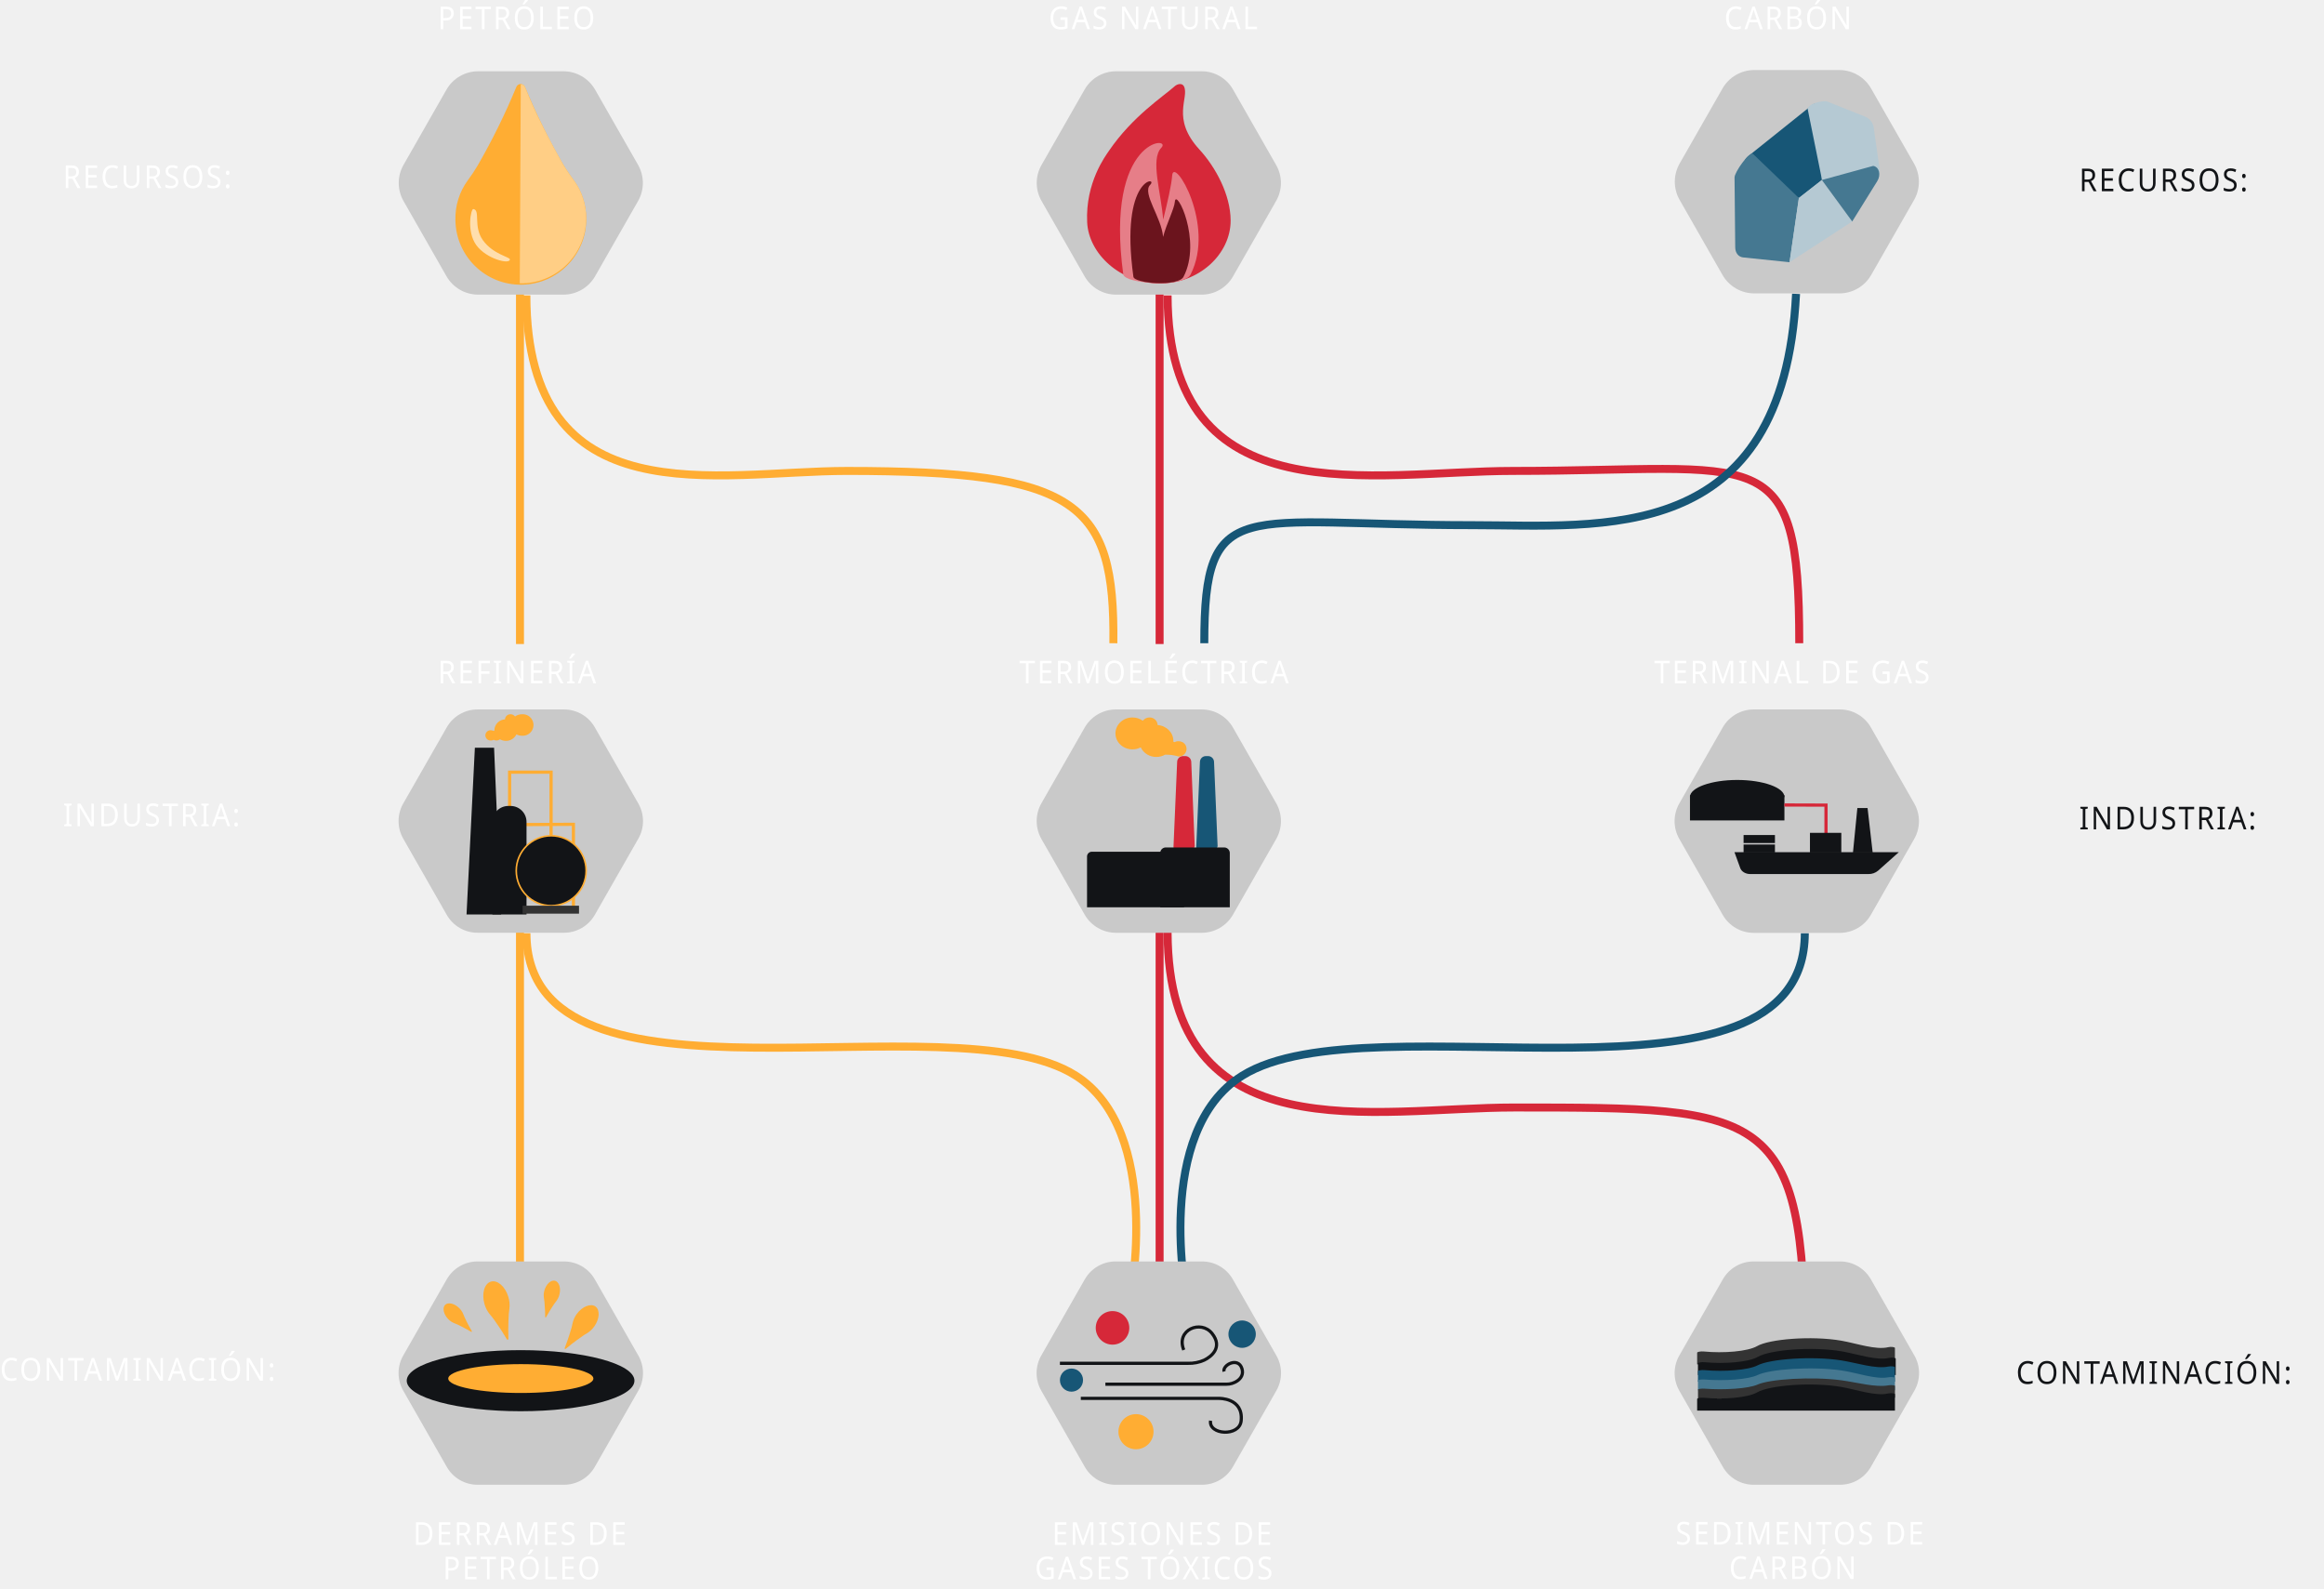
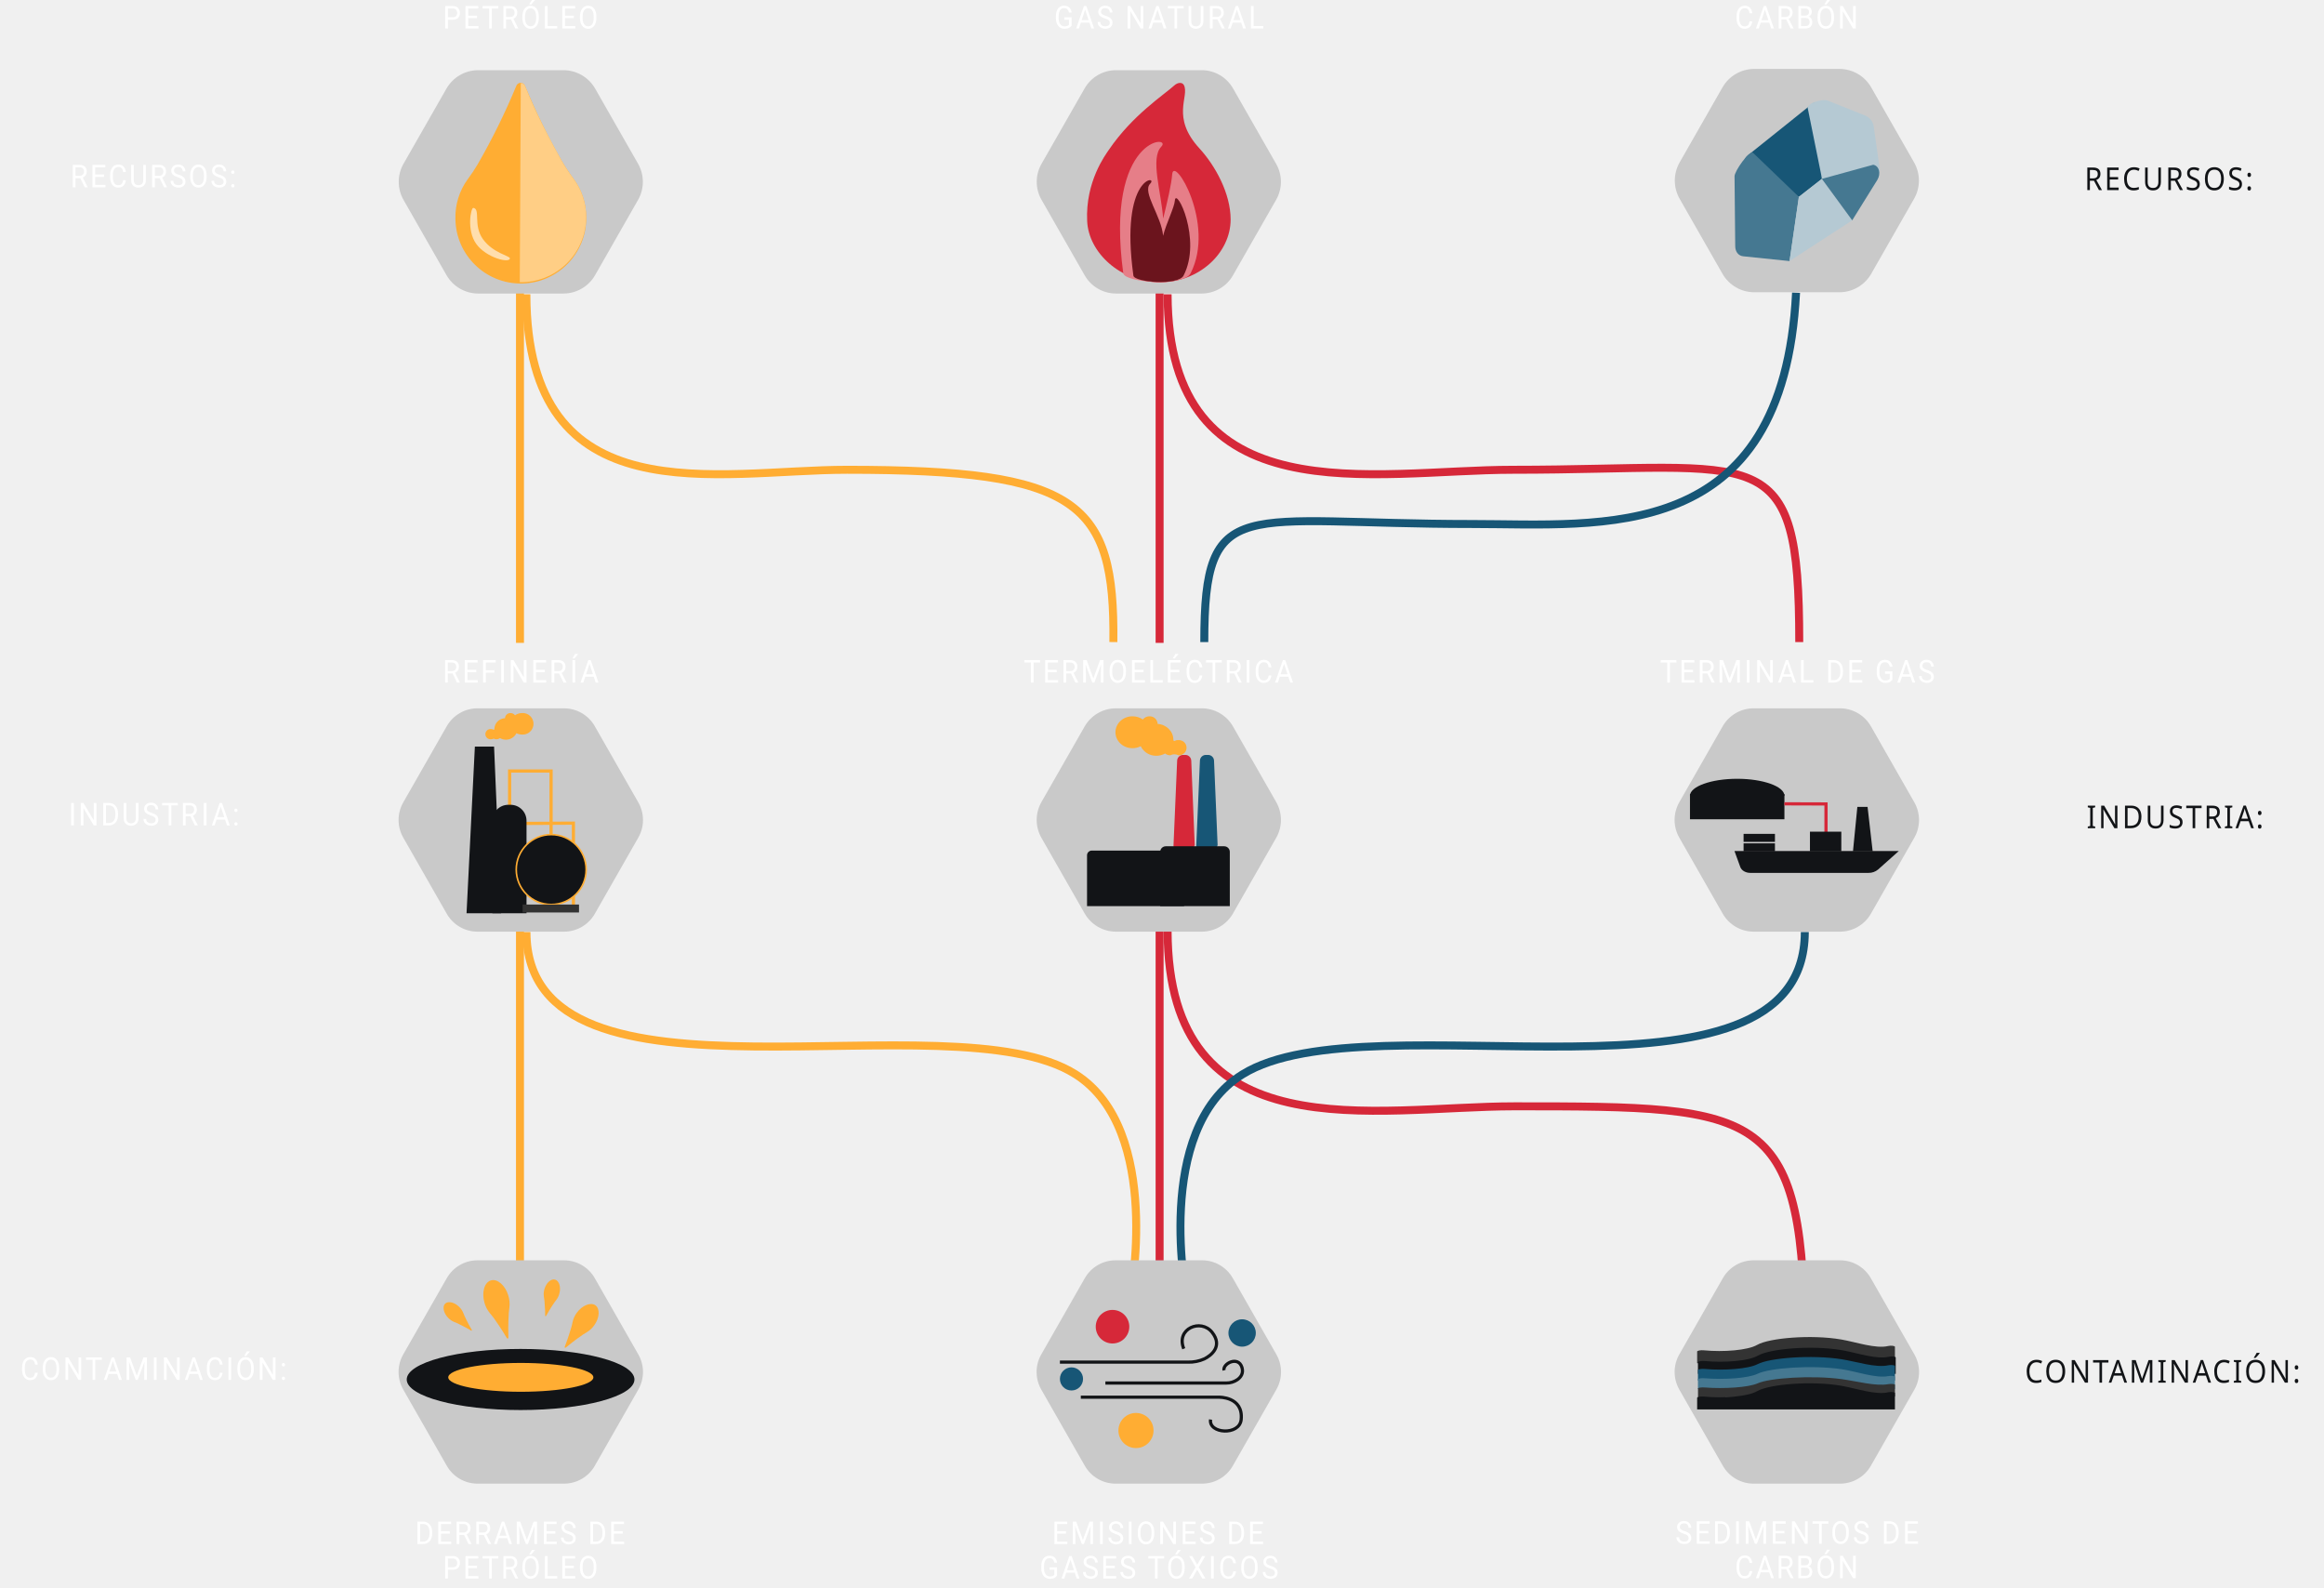
- <svg xmlns="http://www.w3.org/2000/svg" viewBox="0 0 1456.98 995.99">
+ <svg xmlns="http://www.w3.org/2000/svg" viewBox="0 0 1456.98 994.83">
  <defs>
-     <style>.cls-1,.cls-16,.cls-17,.cls-19,.cls-2,.cls-3{fill:none;}.cls-1,.cls-19{stroke:#d62839;}.cls-1,.cls-16,.cls-17,.cls-18,.cls-19,.cls-2,.cls-3{stroke-miterlimit:10;}.cls-1,.cls-2,.cls-3{stroke-width:5px;}.cls-17,.cls-18,.cls-2{stroke:#ffad33;}.cls-3{stroke:#175676;}.cls-4{fill:#c9c9c9;}.cls-5{fill:#333;}.cls-18,.cls-21,.cls-6{fill:#121417;}.cls-7{fill:#175676;}.cls-8{fill:#ffad33;}.cls-9{fill:#ffdead;}.cls-10{fill:#ffce85;}.cls-11{fill:#d62839;}.cls-12{fill:#e67e88;}.cls-13{fill:#6b141d;}.cls-14{fill:#457891;}.cls-15{fill:#b5c9d3;}.cls-16{stroke:#121417;}.cls-16,.cls-17,.cls-19{stroke-width:2px;}.cls-20,.cls-21{font-size:18px;font-family:CenturyGothic, Century Gothic;letter-spacing:0.07em;}.cls-20{fill:#fff;}</style>
+     <style>.cls-1,.cls-16,.cls-17,.cls-19,.cls-2,.cls-3{fill:none;}.cls-1,.cls-19{stroke:#d62839;}.cls-1,.cls-16,.cls-17,.cls-18,.cls-19,.cls-2,.cls-3{stroke-miterlimit:10;}.cls-1,.cls-2,.cls-3{stroke-width:5px;}.cls-17,.cls-18,.cls-2{stroke:#ffad33;}.cls-3{stroke:#175676;}.cls-4{fill:#c9c9c9;}.cls-5{fill:#333;}.cls-18,.cls-33,.cls-6{fill:#121417;}.cls-7{fill:#175676;}.cls-8{fill:#ffad33;}.cls-9{fill:#ffdead;}.cls-10{fill:#ffce85;}.cls-11{fill:#d62839;}.cls-12{fill:#e67e88;}.cls-13{fill:#6b141d;}.cls-14{fill:#457891;}.cls-15{fill:#b5c9d3;}.cls-16{stroke:#121417;}.cls-16,.cls-17,.cls-19{stroke-width:2px;}.cls-20,.cls-33{font-size:18px;letter-spacing:0.07em;}.cls-20{fill:#fff;font-family:Roboto-Regular, Roboto;}.cls-21{letter-spacing:0.08em;}.cls-22{letter-spacing:0.08em;}.cls-23{letter-spacing:0.08em;}.cls-24{letter-spacing:0.06em;}.cls-25{letter-spacing:0.01em;}.cls-26{letter-spacing:0.06em;}.cls-27{letter-spacing:0.06em;}.cls-28{letter-spacing:0.06em;}.cls-29{letter-spacing:0.06em;}.cls-30{letter-spacing:0.06em;}.cls-31{letter-spacing:0.04em;}.cls-32{letter-spacing:0.07em;}.cls-33{font-family:CenturyGothic, Century Gothic;}</style>
  </defs>
  <g id="Capa_2" data-name="Capa 2">
    <g id="Capa_1-2" data-name="Capa 1">
-       <path class="cls-1" d="M732,584.18c.36,140.5,129.92,110,217.62,110,157.07,0,181.88.67,181.88,155" />
-       <path class="cls-1" d="M732,185.18c.36,140.5,129.27,110,216.53,110,156.29,0,179.47-21,179.47,108" />
-       <path class="cls-2" d="M330.05,584.94c.33,122.24,265.87,39.3,344.34,89.24,55,35,34,141,34,141" />
-       <path class="cls-3" d="M1131.49,584.94c-.34,122.24-272.24,39.3-352.59,89.24-56.32,35-34.81,141-34.81,141" />
-       <line class="cls-2" x1="325.99" y1="580.68" x2="325.99" y2="814.68" />
-       <path class="cls-4" d="M1153.6,790.68h-54.22a22.2,22.2,0,0,0-19.28,11.19l-27.31,47.79a22.2,22.2,0,0,0,0,22l27.31,47.8a22.2,22.2,0,0,0,19.28,11.19h54.22a22.23,22.23,0,0,0,19.29-11.19l27.3-47.8a22.15,22.15,0,0,0,0-22l-27.3-47.79A22.23,22.23,0,0,0,1153.6,790.68Z" />
-       <path class="cls-5" d="M1154.34,840.34c-18.72-3.23-45.2-1-52.82,3.43-5.82,3.35-21,4.55-33.33,3.35-2-.19-4.2.2-4.2.78v7.28h124V844.91c0-.58-2.56-.89-4.18-.49C1176,846.32,1163.81,842,1154.34,840.34Z" />
-       <path class="cls-6" d="M1154.84,847.06c-18.72-3.24-45.2-1-52.82,3.43-5.82,3.35-21,4.54-33.33,3.35-2-.2-4.2.19-4.2.78v7.27h124V851.63c0-.59-2.56-.89-4.18-.5C1176.45,853,1164.31,848.7,1154.84,847.06Z" />
-       <path class="cls-4" d="M353.6,790.68H299.38a22.2,22.2,0,0,0-19.28,11.19l-27.31,47.79a22.2,22.2,0,0,0,0,22l27.31,47.8a22.2,22.2,0,0,0,19.28,11.19H353.6a22.23,22.23,0,0,0,19.29-11.19l27.3-47.8a22.15,22.15,0,0,0,0-22l-27.3-47.79A22.23,22.23,0,0,0,353.6,790.68Z" />
-       <line class="cls-2" x1="325.99" y1="174.68" x2="325.99" y2="403.68" />
-       <line class="cls-1" x1="726.99" y1="174.18" x2="726.99" y2="403.68" />
-       <path class="cls-2" d="M330,185.18c.33,140.5,120,110,201,110,145.09,0,168,20,167,108" />
-       <path class="cls-7" d="M1154.45,852.72c-18.63-2.93-45-.87-52.59,3.09-5.79,3-20.9,4.11-33.19,3-2-.18-4.18.17-4.18.7v6.57H1188V857c0-.53-2.55-.8-4.16-.44C1176,858.26,1163.89,854.2,1154.45,852.72Z" />
-       <path class="cls-3" d="M1126,184.18c-8,159-122,145-203,145-145.08,0-168-20-168,74" />
-       <path class="cls-4" d="M353.19,44.68h-53.4a22.92,22.92,0,0,0-19.9,11.54L253,103.31a22.9,22.9,0,0,0,0,22.74l26.9,47.08a22.93,22.93,0,0,0,19.9,11.55h53.4a22.92,22.92,0,0,0,19.9-11.55L400,126.05a22.9,22.9,0,0,0,0-22.74l-26.9-47.09A22.91,22.91,0,0,0,353.19,44.68Z" />
-       <path class="cls-4" d="M753.35,44.68H699.63A22.64,22.64,0,0,0,680,56.09l-27.06,47.35a22.64,22.64,0,0,0,0,22.47L680,173.27a22.66,22.66,0,0,0,19.66,11.41h53.72A22.65,22.65,0,0,0,773,173.27l27.06-47.36a22.64,22.64,0,0,0,0-22.47L773,56.09A22.63,22.63,0,0,0,753.35,44.68Z" />
-       <path class="cls-4" d="M1153.18,43.9h-53.37a23,23,0,0,0-19.93,11.57L1053,102.52a23,23,0,0,0,0,22.77l26.88,47.05a23,23,0,0,0,19.93,11.56h53.37a23,23,0,0,0,19.92-11.56l26.89-47a23,23,0,0,0,0-22.77l-26.89-47A23,23,0,0,0,1153.18,43.9Z" />
-       <path class="cls-4" d="M353.6,444.68H299.38a22.2,22.2,0,0,0-19.28,11.19l-27.31,47.79a22.2,22.2,0,0,0,0,22l27.31,47.8a22.2,22.2,0,0,0,19.28,11.19H353.6a22.23,22.23,0,0,0,19.29-11.19l27.31-47.8a22.2,22.2,0,0,0,0-22l-27.31-47.79A22.23,22.23,0,0,0,353.6,444.68Z" />
-       <line class="cls-1" x1="726.99" y1="519.18" x2="726.99" y2="800.68" />
-       <path class="cls-4" d="M753.37,444.68H699.61A22.61,22.61,0,0,0,680,456.07L652.9,503.46a22.61,22.61,0,0,0,0,22.43L680,573.29a22.63,22.63,0,0,0,19.63,11.39h53.76A22.61,22.61,0,0,0,773,573.29l27.08-47.4a22.61,22.61,0,0,0,0-22.43L773,456.07A22.59,22.59,0,0,0,753.37,444.68Z" />
-       <path class="cls-4" d="M1153.5,444.68h-54A22.39,22.39,0,0,0,1080,456l-27.2,47.61a22.41,22.41,0,0,0,0,22.22l27.2,47.6a22.4,22.4,0,0,0,19.45,11.29h54a22.4,22.4,0,0,0,19.44-11.29l27.2-47.6a22.36,22.36,0,0,0,0-22.22L1172.94,456A22.39,22.39,0,0,0,1153.5,444.68Z" />
-       <path class="cls-4" d="M753.6,790.68H699.38a22.2,22.2,0,0,0-19.28,11.19l-27.31,47.79a22.2,22.2,0,0,0,0,22l27.31,47.8a22.2,22.2,0,0,0,19.28,11.19H753.6a22.23,22.23,0,0,0,19.29-11.19l27.3-47.8a22.15,22.15,0,0,0,0-22l-27.3-47.79A22.23,22.23,0,0,0,753.6,790.68Z" />
-       <path class="cls-8" d="M351.84,101a411.12,411.12,0,0,1-22.75-46.58,2.91,2.91,0,0,0-5.35,0,419.2,419.2,0,0,1-24.23,49.23,98.77,98.77,0,0,1-6.17,9.27,40.39,40.39,0,0,0-7.83,25.1,41,41,0,0,0,82-1.12,40.37,40.37,0,0,0-7.87-24A114.41,114.41,0,0,1,351.84,101Z" />
-       <path class="cls-9" d="M319.64,162.57c-.09-1.54-10.52-3.2-16.84-11.92s-1.4-18.89-6.05-19.64c-1.49-.25-4.46,13.93,1.86,22.65S319.85,166,319.64,162.57Z" />
-       <path class="cls-10" d="M325.86,177.61a40.89,40.89,0,0,0,41.63-40.76,40.37,40.37,0,0,0-7.87-24A114.41,114.41,0,0,1,351.84,101c-13.55-24.22-19.68-38.82-22.75-46.58a2.91,2.91,0,0,0-2.6-1.64" />
-       <path class="cls-11" d="M752,93.77c-18.11-19.68-6.19-32.54-9.75-39.65-1.09-2.18-4.08-1.63-5.87,0C729.67,60.2,710,72.83,695.2,94.58c-2,3-14.8,19.8-13.63,44.71.93,20,21,38.09,44.95,38.39,25.15.32,45-18.43,45-39.42C771.49,122,762,104.66,752,93.77Z" />
-       <path class="cls-12" d="M734.87,110c-.44,6-2.93,16.75-5.65,27.68C728,121,721,99.91,728.05,92.64c7.35-7.59-35.54-7-23.84,79.36.79,5.82,37.84,8.68,42.23,0C762.19,140.9,735.78,97.64,734.87,110Z" />
-       <path class="cls-13" d="M736.55,126.45c-.33,4.35-5.35,14.1-7.38,22.06-.9-12.2-13.33-27.37-8.09-32.66,5.47-5.53-19.22-5.27-10.52,57.64.59,4.24,28.17,6.32,31.43,0C753.71,150.84,737.22,117.42,736.55,126.45Z" />
-       <path class="cls-7" d="M1142.18,112.83l0-44c0-3.61-3.39-5.19-6.25-2.9l-40.22,32.2c-2.8,2.24-3.09,6.67-.55,8.18l32.53,17.84Z" />
-       <path class="cls-14" d="M1121.92,164.36l-29.06-3c-3-.3-5-2.88-5-6.34l-.43-43.79c0-3.32,9.12-16.22,11.53-14.81l28.83,27.72Z" />
-       <path class="cls-15" d="M1173.11,113.44l-30.64.3-9.18-45.36c0-3.36,9.8-5.72,12.41-4.69l23.82,9.52a8.81,8.81,0,0,1,5.23,7.26l3.69,26C1178.91,109.84,1176.19,113.41,1173.11,113.44Z" />
-       <polygon class="cls-15" points="1127.74 124.13 1142.18 112.83 1161.2 138.82 1121.92 164.36 1127.74 124.13" />
-       <path class="cls-14" d="M1142.18,112.83l32.2-8.85c3.73.66,5,5.57,2.53,9.58l-15.71,25.26Z" />
-       <path class="cls-7" d="M757.29,534.48H756.1c-2.11,0-6.13-1.62-6.13-3.59l2.3-53.4a3.72,3.72,0,0,1,3.83-3.57h1.19a3.72,3.72,0,0,1,3.82,3.57l2.24,52.81C763.35,532.26,759.39,534.48,757.29,534.48Z" />
-       <path class="cls-6" d="M684.45,533.87h57.88a0,0,0,0,1,0,0v34.81a0,0,0,0,1,0,0H681.49a0,0,0,0,1,0,0V536.83A3,3,0,0,1,684.45,533.87Z" />
-       <path class="cls-11" d="M743,534.48h-1.19c-2.1,0-6.12-1.62-6.12-3.59l2.3-53.4a3.72,3.72,0,0,1,3.82-3.57H743a3.72,3.72,0,0,1,3.83,3.57L749,530.3C749,532.26,745.06,534.48,743,534.48Z" />
-       <path class="cls-6" d="M730.87,531.18h36.6a3.52,3.52,0,0,1,3.52,3.52v34a0,0,0,0,1,0,0H727.36a0,0,0,0,1,0,0v-34A3.52,3.52,0,0,1,730.87,531.18Z" />
-       <path class="cls-8" d="M738.82,464.55a5.41,5.41,0,0,0-2.55.64,4.27,4.27,0,0,0-.65-.29c0-.17,0-.33,0-.5,0-5.25-4.36-9.55-9.88-9.93v0a4.93,4.93,0,0,0-5.09-4.76,5.19,5.19,0,0,0-4.19,2.05,11.08,11.08,0,0,0-6.48-2.05c-5.9,0-10.67,4.46-10.67,10s4.77,10,10.67,10a11.25,11.25,0,0,0,5.17-1.25,10.73,10.73,0,0,0,9.8,6,11.17,11.17,0,0,0,5.48-1.42,25.92,25.92,0,0,1,8.37,1.12,4.77,4.77,0,1,0,0-9.52Z" />
-       <path class="cls-16" d="M677.59,876.51h86.53s15.44-.46,14,14c-1,10.28-20.58,8.88-19.17,0" />
-       <path class="cls-16" d="M693,867.63h75.82a12,12,0,0,0,6.92-2.11c2.16-1.52,4-4,2.86-7.71-2.34-7.49-12.25-2.24-11.23,1.87" />
-       <path class="cls-16" d="M664.49,854.53h80.33a23.34,23.34,0,0,0,10.14-2c4.48-2.17,11.79-8,4.95-16.67-7-8.89-22.92-2.34-17.77,10.29" />
-       <circle class="cls-11" cx="697.47" cy="832.31" r="10.52" />
-       <circle class="cls-7" cx="778.72" cy="836.26" r="8.58" />
-       <circle class="cls-8" cx="712.18" cy="897.39" r="11.01" />
-       <circle class="cls-7" cx="671.74" cy="865.06" r="7.25" />
-       <ellipse class="cls-6" cx="326.37" cy="865.42" rx="71.38" ry="19.15" />
-       <ellipse class="cls-8" cx="326.51" cy="864.08" rx="45.49" ry="9.04" />
-       <path class="cls-8" d="M309.62,827c4.52,6.35,6.86,10.32,8.1,12.4.38.63,1,.46,1-.28-.06-2.86-.21-8.07.27-15.66.07-1,.2-2,.35-3a17.7,17.7,0,0,0-.69-7.74c-1.94-6.3-6.71-10.5-10.74-9.43-4.22,1.11-6.09,7.47-4.17,14.1a17.51,17.51,0,0,0,3.47,6.59C308,824.9,308.84,825.91,309.62,827Z" />
-       <path class="cls-8" d="M341.35,816.12c.42,4.86.42,7.74.43,9.25,0,.46.39.56.61.16.88-1.56,2.45-4.41,5.12-8.34.37-.54.76-1,1.15-1.52a10.94,10.94,0,0,0,2.09-4.39c1-4-.28-7.78-2.78-8.49s-5.65,2.09-6.73,6.27a10.93,10.93,0,0,0-.22,4.65C341.16,814.49,341.28,815.3,341.35,816.12Z" />
-       <path class="cls-8" d="M358.16,832.77c-1.9,6.45-3.35,10.14-4.1,12.09-.23.59.22.92.71.51,1.91-1.56,5.36-4.43,10.77-8.14.74-.51,1.49-1,2.24-1.38a15.26,15.26,0,0,0,4.89-4.58c3.25-4.67,3.55-10.14.69-12.31s-8.31-.16-11.79,4.67a15.43,15.43,0,0,0-2.63,5.86C358.73,830.57,358.49,831.67,358.16,832.77Z" />
-       <path class="cls-8" d="M287.15,830.36c4.38,2.13,6.85,3.61,8.15,4.38.4.23.69,0,.46-.45-.89-1.55-2.53-4.36-4.53-8.67a18.78,18.78,0,0,1-.72-1.77,11.24,11.24,0,0,0-2.7-4c-2.95-2.88-6.82-3.75-8.71-2s-1.11,5.92,1.93,9a10.89,10.89,0,0,0,3.87,2.58C285.65,829.69,286.4,830,287.15,830.36Z" />
-       <path class="cls-14" d="M1154.45,859c-18.63-2.71-45-.8-52.59,2.88-5.79,2.8-20.9,3.81-33.19,2.81-2-.17-4.18.16-4.18.65v6.1H1188v-7.74c0-.49-2.55-.74-4.16-.41C1176,864.83,1163.89,860.33,1154.45,859Z" />
-       <path class="cls-5" d="M1188,876.11v-7.39c0-.45-2.55-.69-4.16-.38-7.83,1.47-19.91-1.89-29.35-3.16-18.63-2.5-45-.74-52.59,2.66-5.79,2.59-20.9,3.52-33.19,2.59-2-.15-4.18.15-4.18.61v5.63" />
-       <path class="cls-6" d="M1154.34,869.34c-18.72-3.23-45.2-1-52.82,3.43-5.82,3.35-21,4.55-33.33,3.35-2-.19-4.2.2-4.2.78v7.28h124V873.91c0-.58-2.56-.89-4.18-.49C1176,875.32,1163.81,871,1154.34,869.34Z" />
-       <polyline class="cls-17" points="326.49 516.85 359.49 516.68 359.49 571.43" />
-       <polygon class="cls-6" points="314.16 573.18 292.49 573.18 297.71 468.68 309.75 468.68 314.16 573.18" />
-       <polyline class="cls-17" points="319.49 507.68 319.49 484 345.49 484 345.49 523.68" />
-       <path class="cls-8" d="M307.77,457.73a3.58,3.58,0,0,1,1.73.44,2.39,2.39,0,0,1,.43-.2v-.34a7,7,0,0,1,6.67-6.72v0a3.34,3.34,0,0,1,3.45-3.21,3.54,3.54,0,0,1,2.83,1.38,7.48,7.48,0,0,1,4.38-1.38,6.75,6.75,0,1,1,0,13.47,7.69,7.69,0,0,1-3.5-.84,7.25,7.25,0,0,1-6.62,4.06,7.56,7.56,0,0,1-3.71-1,3.58,3.58,0,0,1-2.21.76,3.52,3.52,0,0,1-1.72-.44,3.58,3.58,0,0,1-1.73.44,3.23,3.23,0,1,1,0-6.44Z" />
-       <path class="cls-6" d="M318.68,505.18h1.41a10,10,0,0,1,10,10v58a0,0,0,0,1,0,0H308.68a0,0,0,0,1,0,0v-58A10,10,0,0,1,318.68,505.18Z" />
-       <circle class="cls-18" cx="345.57" cy="545.77" r="21.92" />
-       <rect class="cls-5" x="327.63" y="567.7" width="35.37" height="4.98" />
-       <rect class="cls-6" x="1059.49" y="498.43" width="59.21" height="15.82" />
-       <path class="cls-6" d="M1059.49,499.5c0-5.83,13.37-10.62,29.61-10.62s29.6,4.79,29.6,10.62v.13" />
-       <polyline class="cls-19" points="1118.7 504.57 1144.77 504.65 1144.77 525.68" />
-       <path class="cls-6" d="M1097.27,547.86h74.17a9,9,0,0,0,6-2.13l13-11.59H1087.38l3.64,10C1091.81,546.34,1094.37,547.86,1097.27,547.86Z" />
-       <rect class="cls-6" x="1134.71" y="522.03" width="19.66" height="12.35" />
-       <polygon class="cls-6" points="1174.03 534.37 1161.68 534.37 1164.43 506.48 1170.83 506.48 1174.03 534.37" />
-       <rect class="cls-6" x="1093.1" y="529.34" width="19.66" height="5.03" />
-       <rect class="cls-6" x="1093.1" y="523.4" width="19.66" height="5.03" />
-       <text class="cls-20" transform="translate(274.53 18.32) scale(1 1.1)">PETRÓLEO</text>
-       <text class="cls-20" transform="translate(274.53 428.32) scale(1 1.1)">REFINERÍA</text>
-       <text class="cls-20" transform="translate(639.01 428.32) scale(1 1.1)">TERMOELÉCTRICA</text>
-       <text class="cls-20" transform="translate(1037.01 428.32) scale(1 1.1)">TERMINAL DE GAS</text>
-       <text class="cls-20" transform="translate(1081.01 18.32) scale(1 1.1)">CARBÓN</text>
-       <text class="cls-20" transform="translate(657.51 18.3) scale(1 1.1)">GAS NATURAL</text>
-       <text class="cls-20" transform="translate(1050.45 968.12) scale(1 1.1)">SEDIMENTOS DE <tspan x="33.58" y="19.64">CARBÓN</tspan>
+       <path class="cls-1" d="M732,583.47c.36,140.5,129.92,110,217.61,110,157.08,0,181.89.67,181.89,155" />
+       <path class="cls-1" d="M732,184.47c.36,140.5,129.27,110,216.53,110,156.29,0,179.47-21,179.47,108" />
+       <path class="cls-2" d="M330.05,584.24c.33,122.23,265.87,39.3,344.34,89.23,55,35,34,141,34,141" />
+       <path class="cls-3" d="M1131.49,584.24c-.34,122.23-272.24,39.3-352.59,89.23-56.32,35-34.81,141-34.81,141" />
+       <line class="cls-2" x1="325.99" y1="579.97" x2="325.99" y2="813.97" />
+       <path class="cls-4" d="M1153.6,790h-54.22a22.2,22.2,0,0,0-19.28,11.19L1052.79,849a22.22,22.22,0,0,0,0,22l27.31,47.79A22.2,22.2,0,0,0,1099.38,930h54.22a22.23,22.23,0,0,0,19.29-11.19l27.3-47.79a22.17,22.17,0,0,0,0-22l-27.3-47.79A22.23,22.23,0,0,0,1153.6,790Z" />
+       <path class="cls-5" d="M1154.34,839.64c-18.72-3.24-45.2-1-52.82,3.42-5.82,3.35-21,4.55-33.33,3.36-2-.2-4.2.19-4.2.77v7.28h124V844.21c0-.59-2.56-.89-4.18-.5C1176,845.61,1163.81,841.28,1154.34,839.64Z" />
+       <path class="cls-6" d="M1154.84,846.35c-18.72-3.23-45.2-1-52.82,3.43-5.82,3.35-21,4.54-33.33,3.35-2-.2-4.2.2-4.2.78v7.28h124V850.92c0-.59-2.56-.89-4.18-.49C1176.45,852.33,1164.31,848,1154.84,846.35Z" />
+       <path class="cls-4" d="M353.6,790H299.38a22.2,22.2,0,0,0-19.28,11.19L252.79,849a22.22,22.22,0,0,0,0,22l27.31,47.79A22.2,22.2,0,0,0,299.38,930H353.6a22.23,22.23,0,0,0,19.29-11.19L400.19,871a22.17,22.17,0,0,0,0-22l-27.3-47.79A22.23,22.23,0,0,0,353.6,790Z" />
+       <line class="cls-2" x1="325.99" y1="173.97" x2="325.99" y2="402.97" />
+       <line class="cls-1" x1="726.99" y1="173.47" x2="726.99" y2="402.97" />
+       <path class="cls-2" d="M330,184.47c.33,140.5,120,110,201,110,145.09,0,168,20,167,108" />
+       <path class="cls-7" d="M1154.45,852c-18.63-2.92-45-.87-52.59,3.1-5.79,3-20.9,4.1-33.19,3-2-.18-4.18.18-4.18.71v6.57H1188v-9.13c0-.53-2.55-.81-4.16-.45C1176,857.55,1163.89,853.49,1154.45,852Z" />
+       <path class="cls-3" d="M1126,183.47c-8,159-122,145-203,145-145.09,0-168-20-168,74" />
+       <path class="cls-4" d="M353.19,44h-53.4a22.93,22.93,0,0,0-19.9,11.55L253,102.6a22.9,22.9,0,0,0,0,22.74l26.9,47.08A22.93,22.93,0,0,0,299.79,184h53.4a22.92,22.92,0,0,0,19.9-11.55L400,125.34a22.9,22.9,0,0,0,0-22.74l-26.9-47.08A22.92,22.92,0,0,0,353.19,44Z" />
+       <path class="cls-4" d="M753.35,44H699.63A22.64,22.64,0,0,0,680,55.38l-27.06,47.35a22.65,22.65,0,0,0,0,22.48L680,172.56A22.66,22.66,0,0,0,699.63,184h53.72A22.65,22.65,0,0,0,773,172.56l27.06-47.35a22.65,22.65,0,0,0,0-22.48L773,55.38A22.63,22.63,0,0,0,753.35,44Z" />
+       <path class="cls-4" d="M1153.17,43.2h-53.36a23,23,0,0,0-19.93,11.56L1053,101.81a23,23,0,0,0,0,22.77l26.88,47.06a23,23,0,0,0,19.93,11.56h53.36a23,23,0,0,0,19.93-11.56L1200,124.58a23,23,0,0,0,0-22.77L1173.1,54.76A23,23,0,0,0,1153.17,43.2Z" />
+       <path class="cls-4" d="M353.6,444H299.38a22.2,22.2,0,0,0-19.28,11.19L252.79,503a22.22,22.22,0,0,0,0,22l27.31,47.79A22.2,22.2,0,0,0,299.38,584H353.6a22.23,22.23,0,0,0,19.29-11.19L400.19,525a22.17,22.17,0,0,0,0-22l-27.3-47.79A22.23,22.23,0,0,0,353.6,444Z" />
+       <line class="cls-1" x1="726.99" y1="518.47" x2="726.99" y2="799.97" />
+       <path class="cls-4" d="M753.37,444H699.61A22.61,22.61,0,0,0,680,455.36L652.9,502.75a22.61,22.61,0,0,0,0,22.43L680,572.58A22.63,22.63,0,0,0,699.61,584h53.76A22.61,22.61,0,0,0,773,572.58l27.08-47.4a22.61,22.61,0,0,0,0-22.43L773,455.36A22.59,22.59,0,0,0,753.37,444Z" />
+       <path class="cls-4" d="M1153.5,444h-54A22.39,22.39,0,0,0,1080,455.25l-27.2,47.61a22.41,22.41,0,0,0,0,22.22l27.2,47.61A22.42,22.42,0,0,0,1099.49,584h54a22.41,22.41,0,0,0,19.44-11.28l27.2-47.61a22.36,22.36,0,0,0,0-22.22l-27.2-47.61A22.39,22.39,0,0,0,1153.5,444Z" />
+       <path class="cls-4" d="M753.6,790H699.38a22.2,22.2,0,0,0-19.28,11.19L652.79,849a22.22,22.22,0,0,0,0,22l27.31,47.79A22.2,22.2,0,0,0,699.38,930H753.6a22.23,22.23,0,0,0,19.29-11.19L800.19,871a22.17,22.17,0,0,0,0-22l-27.3-47.79A22.23,22.23,0,0,0,753.6,790Z" />
+       <path class="cls-8" d="M351.84,100.26a410.25,410.25,0,0,1-22.75-46.58,2.91,2.91,0,0,0-5.35,0,417.63,417.63,0,0,1-24.23,49.23,100.25,100.25,0,0,1-6.17,9.28,40.34,40.34,0,0,0-7.83,25.09,41,41,0,0,0,82-1.11,40.38,40.38,0,0,0-7.87-24A114.41,114.41,0,0,1,351.84,100.26Z" />
+       <path class="cls-9" d="M319.64,161.87c-.09-1.54-10.52-3.21-16.84-11.92s-1.4-18.9-6.05-19.65c-1.49-.24-4.46,13.93,1.86,22.65S319.85,165.29,319.64,161.87Z" />
+       <path class="cls-10" d="M325.86,176.9a40.89,40.89,0,0,0,41.63-40.75,40.38,40.38,0,0,0-7.87-24,114.41,114.41,0,0,1-7.78-11.88c-13.55-24.21-19.68-38.82-22.75-46.58a2.91,2.91,0,0,0-2.6-1.64" />
+       <path class="cls-11" d="M752,93.06c-18.11-19.68-6.19-32.54-9.75-39.65-1.09-2.17-4.08-1.63-5.87,0C729.67,59.49,710,72.12,695.2,93.87c-2,3-14.8,19.8-13.63,44.71.93,20,21,38.09,44.95,38.39,25.15.32,45-18.43,45-39.42C771.49,121.32,762,104,752,93.06Z" />
+       <path class="cls-12" d="M734.87,109.32c-.44,6-2.93,16.76-5.65,27.69C728,120.26,721,99.2,728.05,91.93c7.35-7.59-35.54-7-23.84,79.36.79,5.82,37.84,8.68,42.23,0C762.19,140.2,735.78,96.93,734.87,109.32Z" />
+       <path class="cls-13" d="M736.55,125.74c-.33,4.35-5.35,14.1-7.38,22.07-.9-12.21-13.33-27.38-8.09-32.67,5.47-5.53-19.22-5.27-10.52,57.64.59,4.24,28.17,6.32,31.43,0C753.71,150.13,737.22,116.71,736.55,125.74Z" />
+       <path class="cls-7" d="M1142.18,112.12l0-44c0-3.62-3.39-5.2-6.25-2.91l-40.22,32.21c-2.8,2.23-3.09,6.66-.55,8.17l32.53,17.84Z" />
+       <path class="cls-14" d="M1121.92,163.65l-29.06-3c-3-.3-5-2.88-5-6.34l-.43-43.79c0-3.32,9.12-16.21,11.53-14.81l28.83,27.72Z" />
+       <path class="cls-15" d="M1173.11,112.74l-30.64.29-9.18-45.36c0-3.36,9.8-5.72,12.41-4.68l23.82,9.51a8.81,8.81,0,0,1,5.23,7.26l3.69,26C1178.91,109.14,1176.19,112.71,1173.11,112.74Z" />
+       <polygon class="cls-15" points="1127.74 123.42 1142.18 112.12 1161.2 138.11 1121.92 163.65 1127.74 123.42" />
+       <path class="cls-14" d="M1142.18,112.12l32.2-8.85c3.73.67,5,5.57,2.53,9.58l-15.71,25.26Z" />
+       <path class="cls-7" d="M757.29,533.77h-1.2c-2.1,0-6.12-1.62-6.12-3.58l2.3-53.41a3.72,3.72,0,0,1,3.82-3.57h1.2a3.72,3.72,0,0,1,3.82,3.57l2.24,52.81C763.35,531.55,759.39,533.77,757.29,533.77Z" />
+       <path class="cls-6" d="M684.45,533.16h57.88a0,0,0,0,1,0,0V568a0,0,0,0,1,0,0H681.49a0,0,0,0,1,0,0V536.12A3,3,0,0,1,684.45,533.16Z" />
+       <path class="cls-11" d="M743,533.77h-1.19c-2.1,0-6.12-1.62-6.12-3.58l2.3-53.41a3.72,3.72,0,0,1,3.82-3.57H743a3.72,3.72,0,0,1,3.83,3.57L749,529.59C749,531.55,745.06,533.77,743,533.77Z" />
+       <path class="cls-6" d="M730.87,530.47h36.6A3.52,3.52,0,0,1,771,534v34a0,0,0,0,1,0,0H727.36a0,0,0,0,1,0,0V534A3.52,3.52,0,0,1,730.87,530.47Z" />
+       <path class="cls-8" d="M738.82,463.84a5.31,5.31,0,0,0-2.55.65,3.5,3.5,0,0,0-.65-.3c0-.17,0-.33,0-.5,0-5.25-4.36-9.55-9.88-9.93v0a4.93,4.93,0,0,0-5.09-4.76,5.19,5.19,0,0,0-4.19,2,11.08,11.08,0,0,0-6.48-2c-5.9,0-10.67,4.46-10.67,10s4.77,10,10.67,10a11.12,11.12,0,0,0,5.17-1.25,10.71,10.71,0,0,0,9.8,6,11.27,11.27,0,0,0,5.48-1.41,5.32,5.32,0,0,0,3.28,1.11,5.38,5.38,0,0,1,5.09,0,4.77,4.77,0,1,0,0-9.52Z" />
+       <path class="cls-16" d="M677.59,875.81h86.53s15.44-.47,14,14c-1,10.28-20.58,8.89-19.18,0" />
+       <path class="cls-16" d="M693,866.92h75.82a12.06,12.06,0,0,0,6.92-2.1c2.16-1.52,4-4,2.86-7.72-2.34-7.49-12.25-2.24-11.23,1.87" />
+       <path class="cls-16" d="M664.49,853.82h80.33a23.34,23.34,0,0,0,10.14-2c4.48-2.17,11.79-8,4.95-16.67-7-8.88-22.92-2.33-17.77,10.29" />
+       <circle class="cls-11" cx="697.47" cy="831.61" r="10.52" />
+       <circle class="cls-7" cx="778.72" cy="835.55" r="8.58" />
+       <circle class="cls-8" cx="712.18" cy="896.69" r="11.01" />
+       <circle class="cls-7" cx="671.74" cy="864.35" r="7.25" />
+       <ellipse class="cls-6" cx="326.37" cy="864.71" rx="71.38" ry="19.15" />
+       <ellipse class="cls-8" cx="326.51" cy="863.37" rx="45.49" ry="9.04" />
+       <path class="cls-8" d="M309.62,826.28c4.52,6.36,6.85,10.32,8.1,12.4.38.63,1,.46,1-.28-.06-2.86-.21-8.07.27-15.66.07-1,.2-2,.35-3a17.74,17.74,0,0,0-.69-7.75c-1.94-6.3-6.71-10.49-10.74-9.43-4.22,1.11-6.09,7.47-4.17,14.1a17.56,17.56,0,0,0,3.47,6.6C308,824.19,308.84,825.2,309.62,826.28Z" />
+       <path class="cls-8" d="M341.35,815.42c.42,4.85.42,7.73.43,9.24,0,.46.39.56.61.16.88-1.56,2.45-4.41,5.12-8.34.37-.54.76-1,1.15-1.52a10.94,10.94,0,0,0,2.09-4.39c1-4-.28-7.78-2.78-8.48s-5.65,2.08-6.73,6.26A10.94,10.94,0,0,0,341,813C341.16,813.79,341.28,814.59,341.35,815.42Z" />
+       <path class="cls-8" d="M358.16,832.06c-1.9,6.45-3.35,10.14-4.1,12.09-.23.59.22.92.71.51,1.91-1.56,5.36-4.43,10.77-8.14.74-.5,1.49-.95,2.24-1.38a15.15,15.15,0,0,0,4.89-4.58c3.25-4.67,3.55-10.14.69-12.3s-8.31-.16-11.79,4.67a15.3,15.3,0,0,0-2.63,5.86C358.73,829.87,358.49,831,358.16,832.06Z" />
+       <path class="cls-8" d="M287.15,829.65c4.38,2.14,6.85,3.61,8.15,4.38.4.24.69,0,.46-.45-.89-1.55-2.53-4.36-4.53-8.67a18.78,18.78,0,0,1-.72-1.77,11.24,11.24,0,0,0-2.7-4c-2.95-2.88-6.82-3.75-8.71-2s-1.11,5.92,1.93,9a11,11,0,0,0,3.87,2.57C285.65,829,286.4,829.29,287.15,829.65Z" />
+       <path class="cls-14" d="M1154.45,858.24c-18.63-2.71-45-.8-52.59,2.88-5.79,2.81-20.9,3.81-33.19,2.81-2-.17-4.18.16-4.18.65v6.1H1188V863c0-.5-2.55-.75-4.16-.42C1176,864.13,1163.89,859.62,1154.45,858.24Z" />
+       <path class="cls-5" d="M1188,875.4V868c0-.45-2.55-.68-4.16-.38-7.83,1.48-19.91-1.88-29.35-3.15-18.63-2.51-45-.74-52.59,2.65-5.79,2.59-20.9,3.52-33.19,2.6-2-.16-4.18.14-4.18.6V876" />
+       <path class="cls-6" d="M1154.34,868.64c-18.72-3.24-45.2-1-52.82,3.42-5.82,3.35-21,4.55-33.33,3.36-2-.2-4.2.19-4.2.77v7.28h124V873.21c0-.59-2.56-.89-4.18-.5C1176,874.61,1163.81,870.28,1154.34,868.64Z" />
+       <polyline class="cls-17" points="326.49 516.15 359.49 515.97 359.49 570.73" />
+       <polygon class="cls-6" points="314.16 572.47 292.49 572.47 297.71 467.97 309.75 467.97 314.16 572.47" />
+       <polyline class="cls-17" points="319.49 506.97 319.49 483.29 345.49 483.29 345.49 522.97" />
+       <path class="cls-8" d="M307.77,457a3.52,3.52,0,0,1,1.72.44,2.86,2.86,0,0,1,.44-.2v-.34a6.93,6.93,0,0,1,6.67-6.71v0a3.34,3.34,0,0,1,3.45-3.22,3.52,3.52,0,0,1,2.83,1.39,7.49,7.49,0,0,1,4.38-1.39,6.75,6.75,0,1,1,0,13.47,7.57,7.57,0,0,1-3.5-.84,7.25,7.25,0,0,1-6.62,4.06,7.56,7.56,0,0,1-3.71-1,3.52,3.52,0,0,1-2.21.76,3.69,3.69,0,0,1-1.73-.43,3.62,3.62,0,0,1-1.72.43,3.23,3.23,0,1,1,0-6.44Z" />
+       <path class="cls-6" d="M318.68,504.47h1.41a10,10,0,0,1,10,10v58a0,0,0,0,1,0,0H308.68a0,0,0,0,1,0,0v-58A10,10,0,0,1,318.68,504.47Z" />
+       <circle class="cls-18" cx="345.57" cy="545.07" r="21.92" />
+       <rect class="cls-5" x="327.63" y="566.99" width="35.37" height="4.98" />
+       <rect class="cls-6" x="1059.49" y="497.73" width="59.21" height="15.82" />
+       <path class="cls-6" d="M1059.49,498.8c0-5.83,13.37-10.63,29.61-10.63s29.6,4.8,29.6,10.63v.12" />
+       <polyline class="cls-19" points="1118.7 503.86 1144.77 503.94 1144.77 524.98" />
+       <path class="cls-6" d="M1097.27,547.15h74.17a9.08,9.08,0,0,0,6-2.12l13-11.6H1087.38l3.64,10C1091.81,545.64,1094.37,547.15,1097.27,547.15Z" />
+       <rect class="cls-6" x="1134.71" y="521.32" width="19.66" height="12.35" />
+       <polygon class="cls-6" points="1174.03 533.66 1161.68 533.66 1164.43 505.77 1170.83 505.77 1174.03 533.66" />
+       <rect class="cls-6" x="1093.1" y="528.63" width="19.66" height="5.03" />
+       <rect class="cls-6" x="1093.1" y="522.69" width="19.66" height="5.03" />
+       <text class="cls-20" transform="translate(277.64 17.86) scale(1 1.1)">P<tspan class="cls-21" x="12.71" y="0">E</tspan>
+         <tspan x="24.46" y="0">TRÓLEO</tspan>
      </text>
-       <text class="cls-20" transform="translate(659.62 968.32) scale(1 1.1)">EMISIONES DE <tspan x="-10.8" y="19.64">GASES TÓXICOS</tspan>
+       <text class="cls-20" transform="translate(277.54 427.86) scale(1 1.1)">REFINER<tspan class="cls-22" x="79.75" y="0">Í</tspan>
+         <tspan class="cls-23" x="86.16" y="0">A</tspan>
      </text>
-       <text class="cls-20" transform="translate(259.04 968.32) scale(1 1.1)">DERRAMES DE <tspan x="18.65" y="19.64">PETRÓLEO</tspan>
+       <text class="cls-20" transform="translate(641.75 427.86) scale(1 1.1)">TERMOELÉ<tspan class="cls-24" x="101.09" y="0">C</tspan>
+         <tspan x="113.9" y="0">TRICA</tspan>
      </text>
-       <text class="cls-20" transform="translate(39.51 117.86) scale(1 1.1)">RECURSOS:</text>
-       <text class="cls-20" transform="translate(39.51 517.86) scale(1 1.1)">INDUSTRIA:</text>
-       <text class="cls-20" transform="translate(0 865.39) scale(1 1.1)">CONTAMINACIÓN:</text>
-       <text class="cls-21" transform="translate(1303.51 119.86) scale(1 1.1)">RECURSOS:</text>
-       <text class="cls-21" transform="translate(1303.51 519.86) scale(1 1.1)">INDUSTRIA:</text>
-       <text class="cls-21" transform="translate(1264 867.39) scale(1 1.1)">CONTAMINACIÓN:</text>
+       <text class="cls-20" transform="translate(1040.69 427.86) scale(1 1.1)">TERMI<tspan class="cls-22" x="59.41" y="0">N</tspan>
+         <tspan class="cls-23" x="73.75" y="0">AL DE GAS</tspan>
+       </text>
+       <text class="cls-20" transform="translate(1087.64 17.86) scale(1 1.1)">CARBÓN</text>
+       <text class="cls-20" transform="translate(660.91 17.84) scale(1 1.1)">GAS <tspan class="cls-22" x="44.54" y="0">N</tspan>
+         <tspan class="cls-25" x="58.88" y="0">A</tspan>
+         <tspan class="cls-23" x="70.84" y="0">TURAL</tspan>
+       </text>
+       <text class="cls-20" transform="translate(1050.31 967.66) scale(1 1.1)">SEDIME<tspan class="cls-24" x="71.65" y="0">N</tspan>
+         <tspan class="cls-26" x="85.58" y="0">T</tspan>
+         <tspan class="cls-23" x="97.42" y="0">OS DE </tspan>
+         <tspan x="37.33" y="19.64">CARBÓN</tspan>
+       </text>
+       <text class="cls-20" transform="translate(659.55 967.86) scale(1 1.1)">EMISIONES DE <tspan x="-7.82" y="19.64">GASES</tspan>
+         <tspan class="cls-27" x="54.52" y="19.64"> </tspan>
+         <tspan class="cls-28" x="59.97" y="19.64">T</tspan>
+         <tspan class="cls-29" x="71.82" y="19.64">Ó</tspan>
+         <tspan class="cls-23" x="85.35" y="19.64">XICOS</tspan>
+       </text>
+       <text class="cls-20" transform="translate(260.21 967.86) scale(1 1.1)">DERRAMES DE <tspan x="17.43" y="19.64">P</tspan>
+         <tspan class="cls-21" x="30.13" y="19.64">E</tspan>
+         <tspan x="41.89" y="19.64">TRÓLEO</tspan>
+       </text>
+       <text class="cls-20" transform="translate(44.15 117.41) scale(1 1.1)">RECURSOS:</text>
+       <text class="cls-20" transform="translate(42.99 517.41) scale(1 1.1)">INDUSTR<tspan class="cls-22" x="83.16" y="0">I</tspan>
+         <tspan class="cls-23" x="89.56" y="0">A:</tspan>
+       </text>
+       <text class="cls-20" transform="translate(12.78 864.94) scale(1 1.1)">CO<tspan class="cls-30" x="26.79" y="0">N</tspan>
+         <tspan class="cls-31" x="40.72" y="0">T</tspan>
+         <tspan x="52.11" y="0">AMI</tspan>
+         <tspan class="cls-22" x="88.52" y="0">N</tspan>
+         <tspan class="cls-32" x="102.86" y="0">A</tspan>
+         <tspan x="115.85" y="0">CIÓN:</tspan>
+       </text>
+       <text class="cls-33" transform="translate(1306.85 119.15) scale(1 1.1)">RECURSOS:</text>
+       <text class="cls-33" transform="translate(1308.17 519.15) scale(1 1.1)">INDUSTRIA:</text>
+       <text class="cls-33" transform="translate(1269.49 866.69) scale(1 1.1)">CONTAMINACIÓN:</text>
    </g>
  </g>
</svg>
